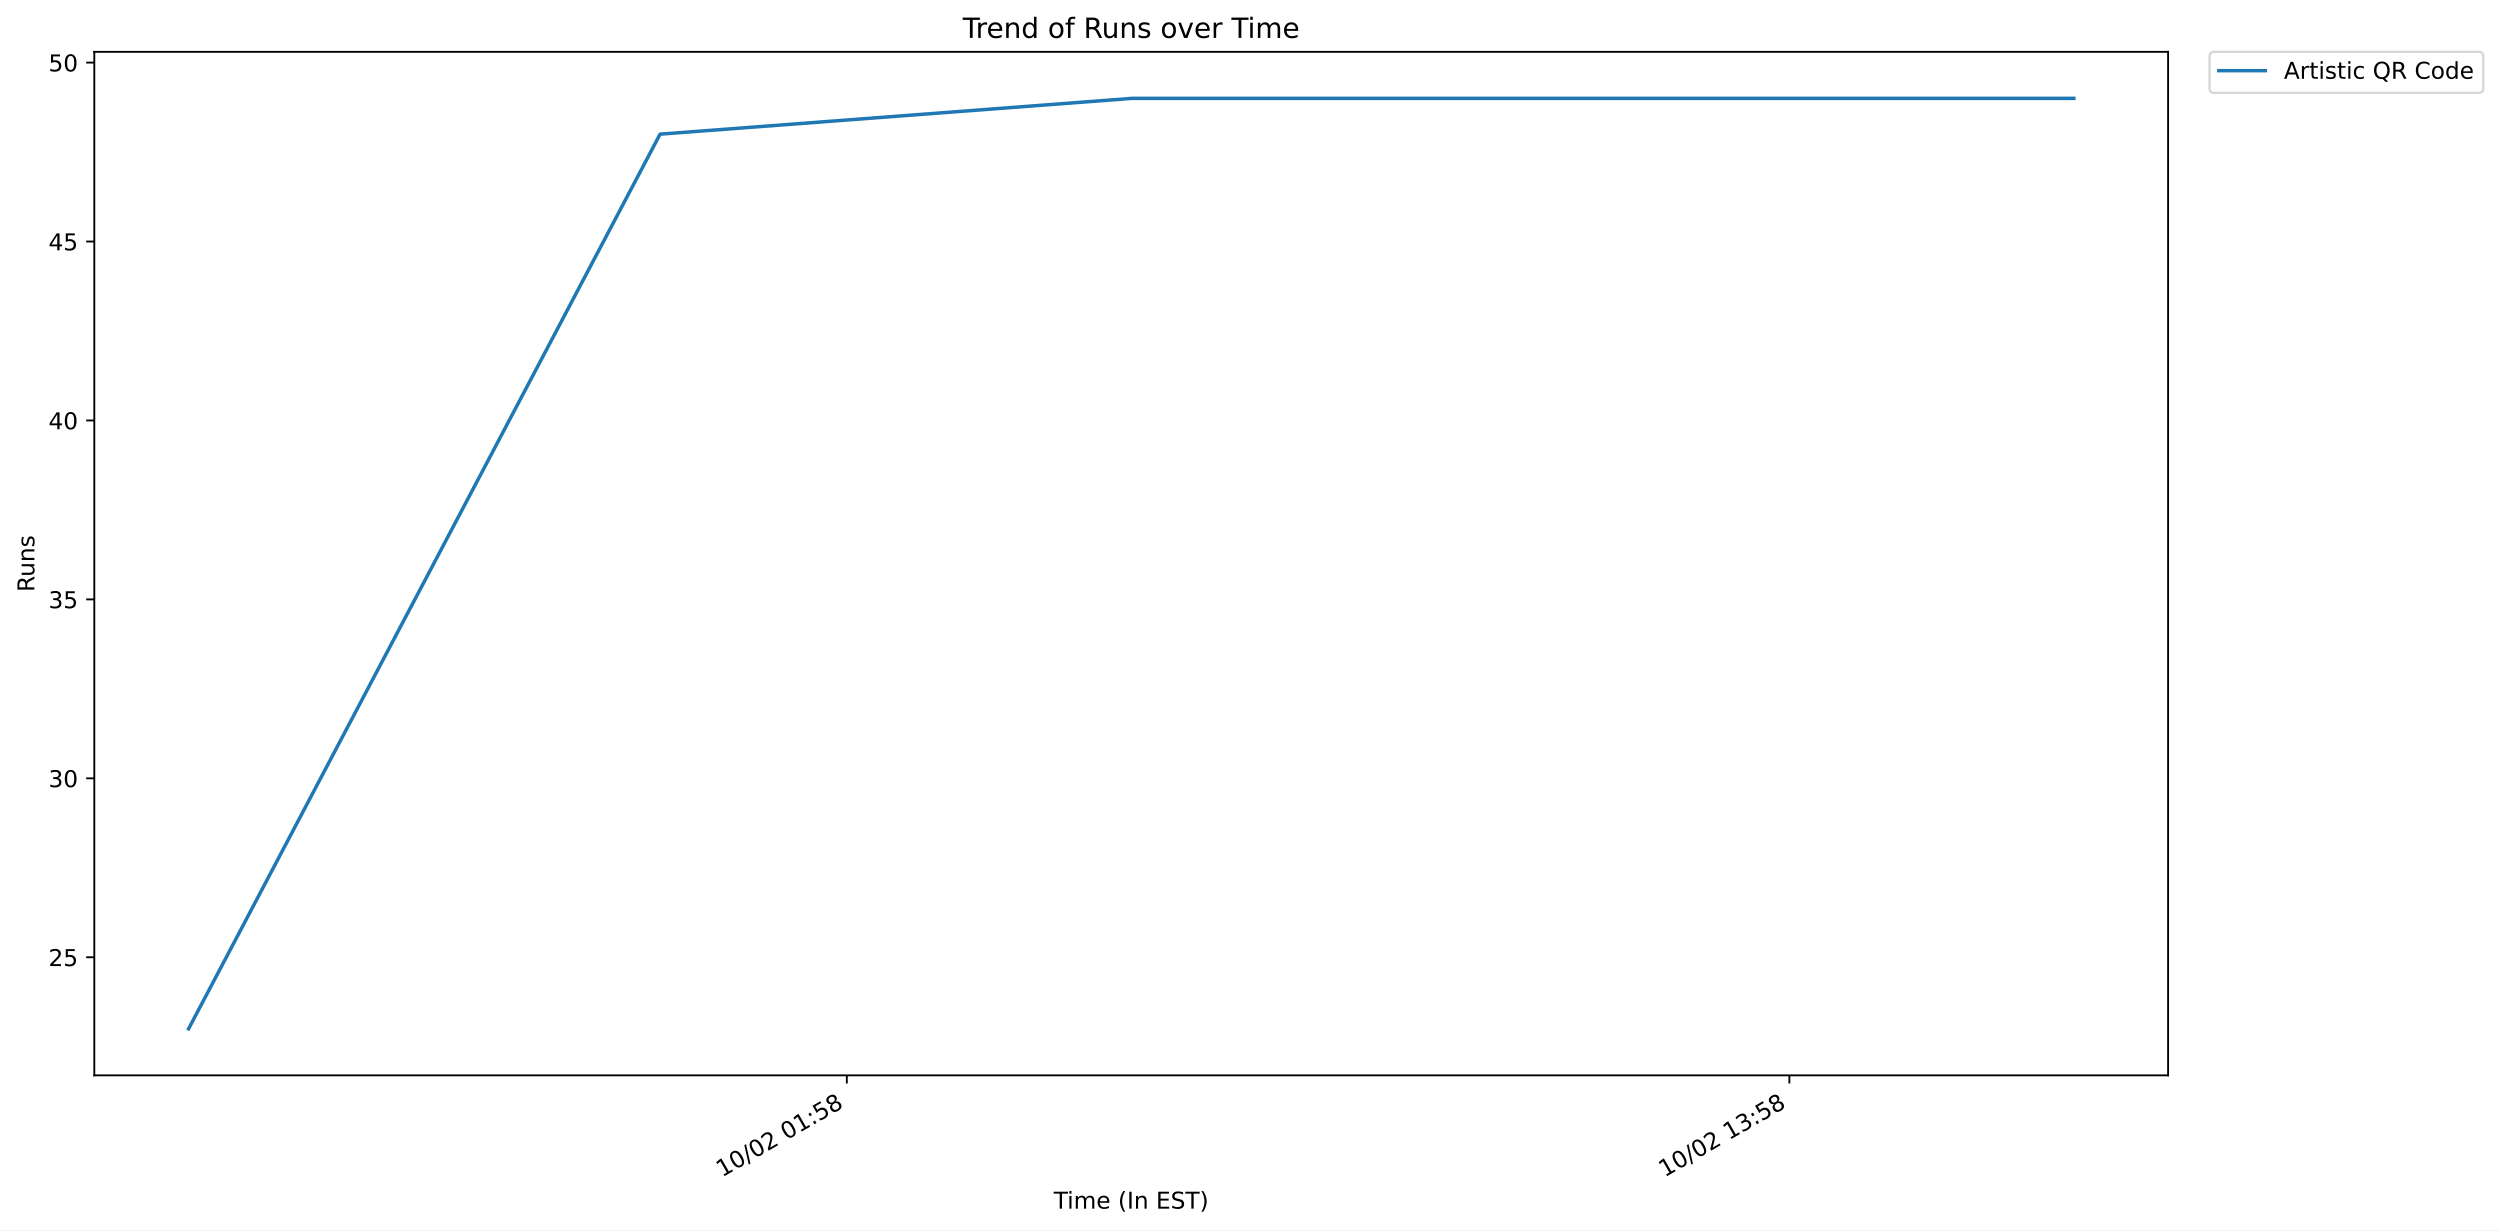
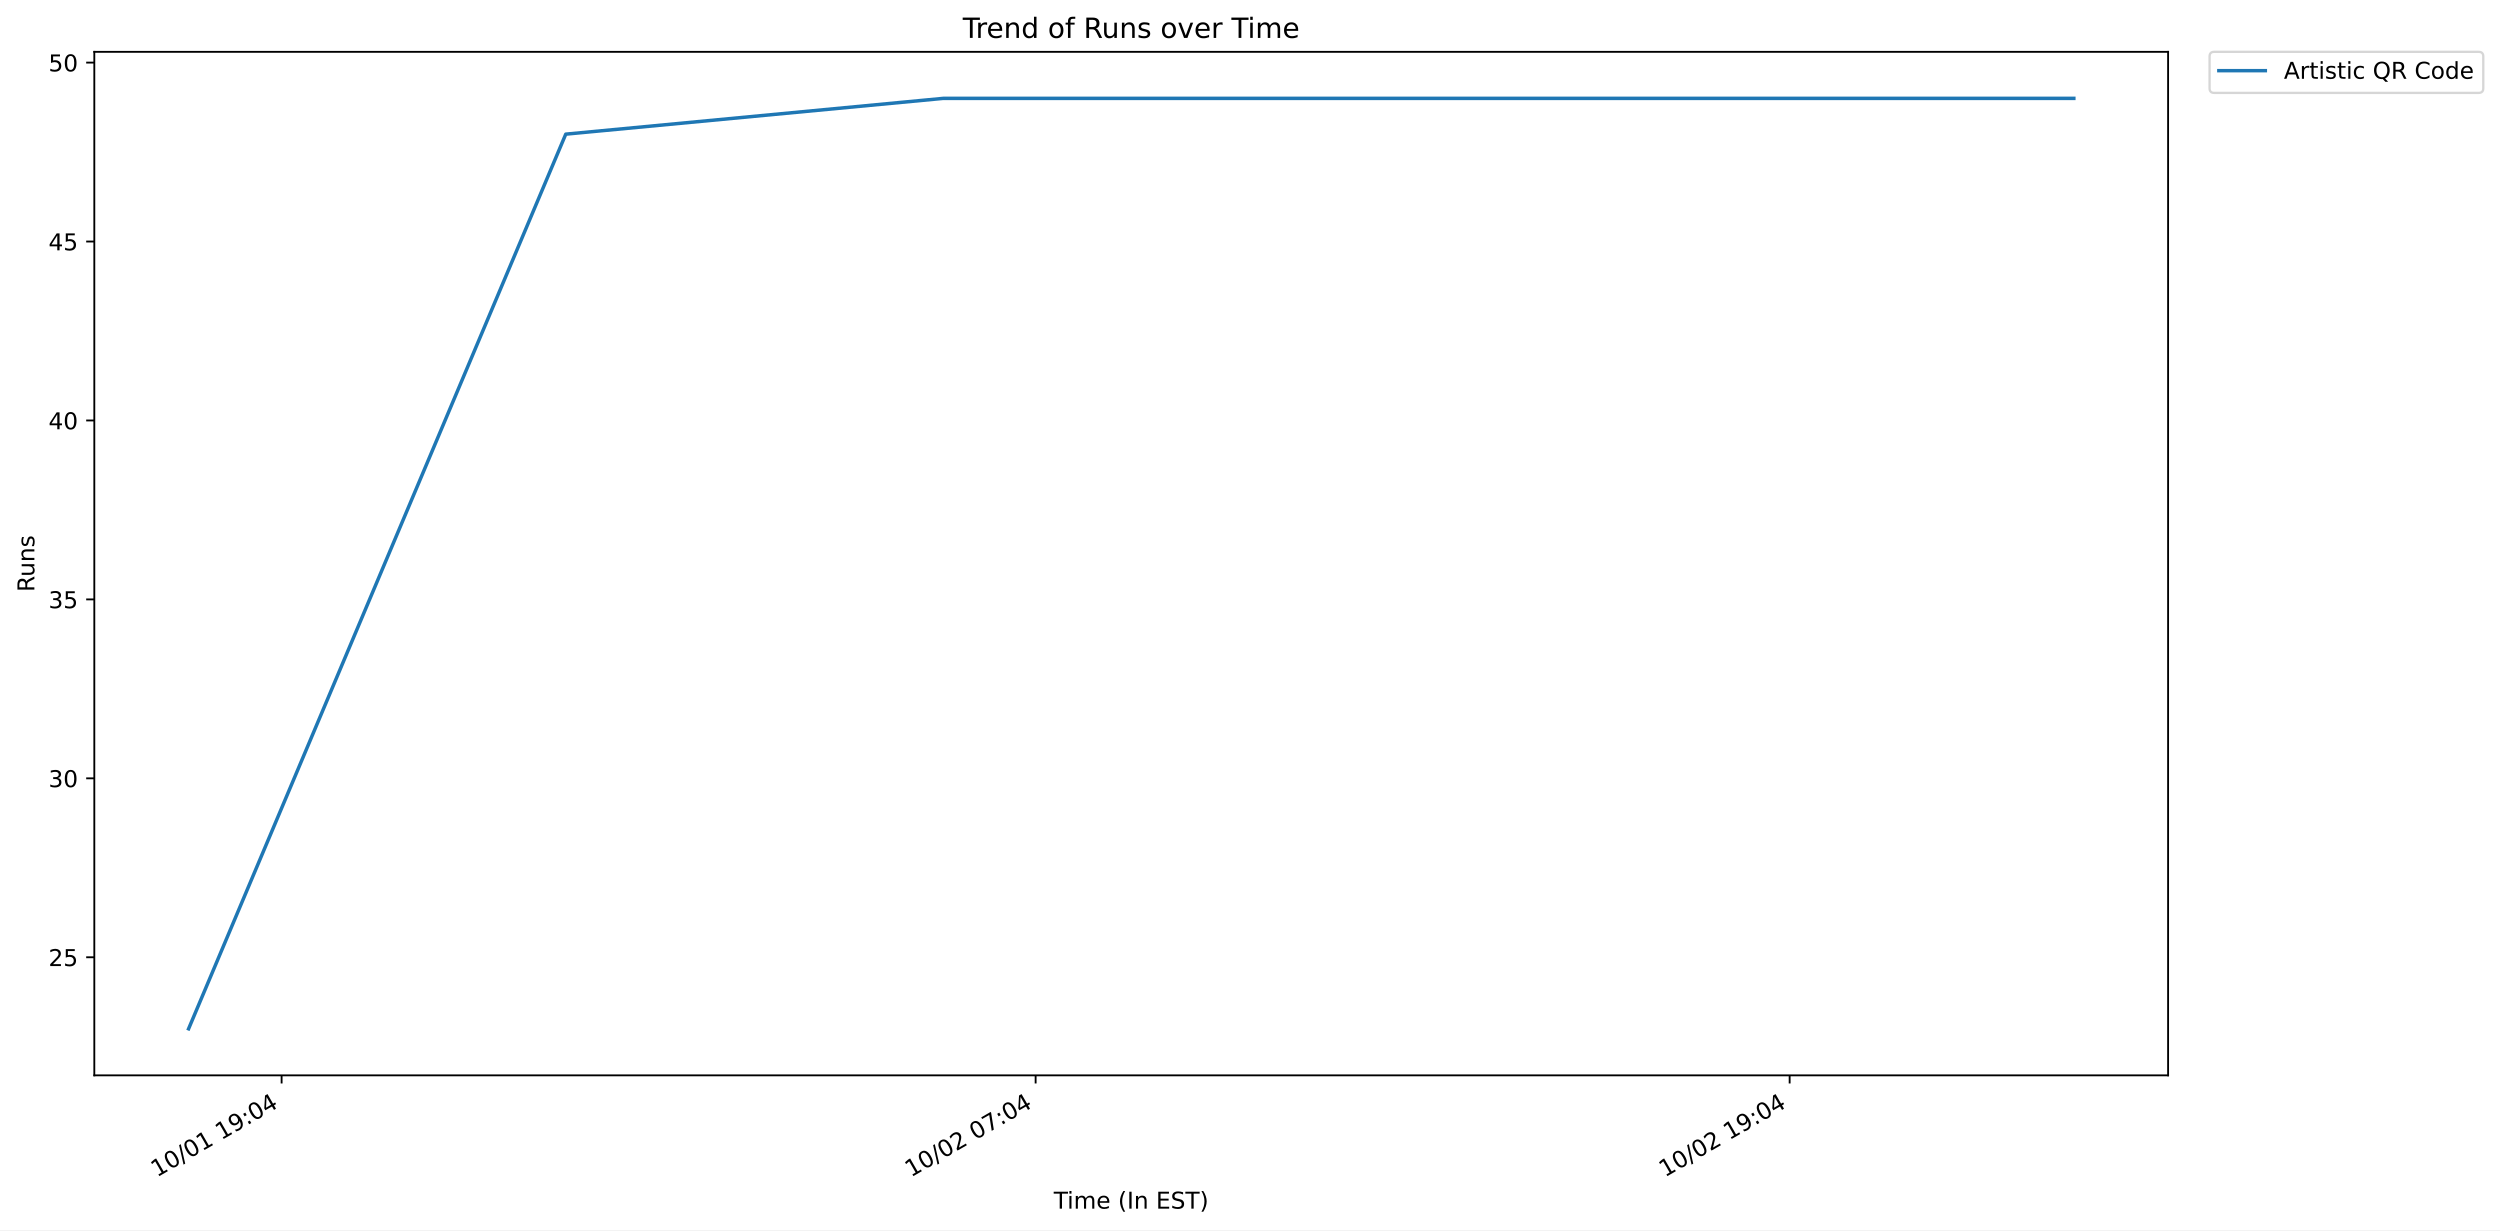
<svg xmlns="http://www.w3.org/2000/svg" xmlns:xlink="http://www.w3.org/1999/xlink" width="1076.295pt" height="529.626pt" viewBox="0 0 1076.295 529.626" version="1.1">
  <defs>
    <style type="text/css">*{stroke-linejoin: round; stroke-linecap: butt}</style>
  </defs>
  <g id="figure_1">
    <g id="patch_1">
      <path d="M 0 529.626  L 1076.295 529.626  L 1076.295 0  L 0 0  z " style="fill: #ffffff" />
    </g>
    <g id="axes_1">
      <g id="patch_2">
        <path d="M 40.603 462.958  L 933.403 462.958  L 933.403 22.318  L 40.603 22.318  z " style="fill: #ffffff" />
      </g>
      <g id="matplotlib.axis_1">
        <g id="xtick_1">
          <g id="line2d_1">
            <defs>
-               <path id="m3380615894" d="M 0 0  L 0 3.5  " style="stroke: #000000; stroke-width: 0.8" />
-             </defs>
-             <g>
-               <use xlink:href="#m3380615894" x="364.577" y="462.958" style="stroke: #000000; stroke-width: 0.8" />
+               <path id="me366213491" d="M 0 0  L 0 3.5  " style="stroke: #000000; stroke-width: 0.8" />
+             </defs>
+             <g>
+               <use xlink:href="#me366213491" x="121.24" y="462.958" style="stroke: #000000; stroke-width: 0.8" />
            </g>
          </g>
          <g id="text_1">
-             <g transform="translate(310.8691 506.9464) rotate(-30) scale(0.1 -0.1)">
+             <g transform="translate(67.532 506.9464) rotate(-30) scale(0.1 -0.1)">
              <defs>
                <path id="DejaVuSans-31" d="M 794 531  L 1825 531  L 1825 4091  L 703 3866  L 703 4441  L 1819 4666  L 2450 4666  L 2450 531  L 3481 531  L 3481 0  L 794 0  L 794 531  z " transform="scale(0.015625)" />
                <path id="DejaVuSans-30" d="M 2034 4250  Q 1547 4250 1301 3770  Q 1056 3291 1056 2328  Q 1056 1369 1301 889  Q 1547 409 2034 409  Q 2525 409 2770 889  Q 3016 1369 3016 2328  Q 3016 3291 2770 3770  Q 2525 4250 2034 4250  z M 2034 4750  Q 2819 4750 3233 4129  Q 3647 3509 3647 2328  Q 3647 1150 3233 529  Q 2819 -91 2034 -91  Q 1250 -91 836 529  Q 422 1150 422 2328  Q 422 3509 836 4129  Q 1250 4750 2034 4750  z " transform="scale(0.015625)" />
                <path id="DejaVuSans-2f" d="M 1625 4666  L 2156 4666  L 531 -594  L 0 -594  L 1625 4666  z " transform="scale(0.015625)" />
+                 <path id="DejaVuSans-20" transform="scale(0.015625)" />
+                 <path id="DejaVuSans-39" d="M 703 97  L 703 672  Q 941 559 1184 500  Q 1428 441 1663 441  Q 2288 441 2617 861  Q 2947 1281 2994 2138  Q 2813 1869 2534 1725  Q 2256 1581 1919 1581  Q 1219 1581 811 2004  Q 403 2428 403 3163  Q 403 3881 828 4315  Q 1253 4750 1959 4750  Q 2769 4750 3195 4129  Q 3622 3509 3622 2328  Q 3622 1225 3098 567  Q 2575 -91 1691 -91  Q 1453 -91 1209 -44  Q 966 3 703 97  z M 1959 2075  Q 2384 2075 2632 2365  Q 2881 2656 2881 3163  Q 2881 3666 2632 3958  Q 2384 4250 1959 4250  Q 1534 4250 1286 3958  Q 1038 3666 1038 3163  Q 1038 2656 1286 2365  Q 1534 2075 1959 2075  z " transform="scale(0.015625)" />
+                 <path id="DejaVuSans-3a" d="M 750 794  L 1409 794  L 1409 0  L 750 0  L 750 794  z M 750 3309  L 1409 3309  L 1409 2516  L 750 2516  L 750 3309  z " transform="scale(0.015625)" />
+                 <path id="DejaVuSans-34" d="M 2419 4116  L 825 1625  L 2419 1625  L 2419 4116  z M 2253 4666  L 3047 4666  L 3047 1625  L 3713 1625  L 3713 1100  L 3047 1100  L 3047 0  L 2419 0  L 2419 1100  L 313 1100  L 313 1709  L 2253 4666  z " transform="scale(0.015625)" />
+               </defs>
+               <use xlink:href="#DejaVuSans-31" />
+               <use xlink:href="#DejaVuSans-30" x="63.623" />
+               <use xlink:href="#DejaVuSans-2f" x="127.246" />
+               <use xlink:href="#DejaVuSans-30" x="160.938" />
+               <use xlink:href="#DejaVuSans-31" x="224.561" />
+               <use xlink:href="#DejaVuSans-20" x="288.184" />
+               <use xlink:href="#DejaVuSans-31" x="319.971" />
+               <use xlink:href="#DejaVuSans-39" x="383.594" />
+               <use xlink:href="#DejaVuSans-3a" x="447.217" />
+               <use xlink:href="#DejaVuSans-30" x="480.908" />
+               <use xlink:href="#DejaVuSans-34" x="544.531" />
+             </g>
+           </g>
+         </g>
+         <g id="xtick_2">
+           <g id="line2d_2">
+             <g>
+               <use xlink:href="#me366213491" x="445.857" y="462.958" style="stroke: #000000; stroke-width: 0.8" />
+             </g>
+           </g>
+           <g id="text_2">
+             <g transform="translate(392.149 506.9464) rotate(-30) scale(0.1 -0.1)">
+               <defs>
                <path id="DejaVuSans-32" d="M 1228 531  L 3431 531  L 3431 0  L 469 0  L 469 531  Q 828 903 1448 1529  Q 2069 2156 2228 2338  Q 2531 2678 2651 2914  Q 2772 3150 2772 3378  Q 2772 3750 2511 3984  Q 2250 4219 1831 4219  Q 1534 4219 1204 4116  Q 875 4013 500 3803  L 500 4441  Q 881 4594 1212 4672  Q 1544 4750 1819 4750  Q 2544 4750 2975 4387  Q 3406 4025 3406 3419  Q 3406 3131 3298 2873  Q 3191 2616 2906 2266  Q 2828 2175 2409 1742  Q 1991 1309 1228 531  z " transform="scale(0.015625)" />
-                 <path id="DejaVuSans-20" transform="scale(0.015625)" />
-                 <path id="DejaVuSans-3a" d="M 750 794  L 1409 794  L 1409 0  L 750 0  L 750 794  z M 750 3309  L 1409 3309  L 1409 2516  L 750 2516  L 750 3309  z " transform="scale(0.015625)" />
-                 <path id="DejaVuSans-35" d="M 691 4666  L 3169 4666  L 3169 4134  L 1269 4134  L 1269 2991  Q 1406 3038 1543 3061  Q 1681 3084 1819 3084  Q 2600 3084 3056 2656  Q 3513 2228 3513 1497  Q 3513 744 3044 326  Q 2575 -91 1722 -91  Q 1428 -91 1123 -41  Q 819 9 494 109  L 494 744  Q 775 591 1075 516  Q 1375 441 1709 441  Q 2250 441 2565 725  Q 2881 1009 2881 1497  Q 2881 1984 2565 2268  Q 2250 2553 1709 2553  Q 1456 2553 1204 2497  Q 953 2441 691 2322  L 691 4666  z " transform="scale(0.015625)" />
-                 <path id="DejaVuSans-38" d="M 2034 2216  Q 1584 2216 1326 1975  Q 1069 1734 1069 1313  Q 1069 891 1326 650  Q 1584 409 2034 409  Q 2484 409 2743 651  Q 3003 894 3003 1313  Q 3003 1734 2745 1975  Q 2488 2216 2034 2216  z M 1403 2484  Q 997 2584 770 2862  Q 544 3141 544 3541  Q 544 4100 942 4425  Q 1341 4750 2034 4750  Q 2731 4750 3128 4425  Q 3525 4100 3525 3541  Q 3525 3141 3298 2862  Q 3072 2584 2669 2484  Q 3125 2378 3379 2068  Q 3634 1759 3634 1313  Q 3634 634 3220 271  Q 2806 -91 2034 -91  Q 1263 -91 848 271  Q 434 634 434 1313  Q 434 1759 690 2068  Q 947 2378 1403 2484  z M 1172 3481  Q 1172 3119 1398 2916  Q 1625 2713 2034 2713  Q 2441 2713 2670 2916  Q 2900 3119 2900 3481  Q 2900 3844 2670 4047  Q 2441 4250 2034 4250  Q 1625 4250 1398 4047  Q 1172 3844 1172 3481  z " transform="scale(0.015625)" />
+                 <path id="DejaVuSans-37" d="M 525 4666  L 3525 4666  L 3525 4397  L 1831 0  L 1172 0  L 2766 4134  L 525 4134  L 525 4666  z " transform="scale(0.015625)" />
              </defs>
              <use xlink:href="#DejaVuSans-31" />
              <use xlink:href="#DejaVuSans-30" x="63.623" />
              <use xlink:href="#DejaVuSans-2f" x="127.246" />
              <use xlink:href="#DejaVuSans-30" x="160.938" />
              <use xlink:href="#DejaVuSans-32" x="224.561" />
              <use xlink:href="#DejaVuSans-20" x="288.184" />
              <use xlink:href="#DejaVuSans-30" x="319.971" />
-               <use xlink:href="#DejaVuSans-31" x="383.594" />
+               <use xlink:href="#DejaVuSans-37" x="383.594" />
              <use xlink:href="#DejaVuSans-3a" x="447.217" />
-               <use xlink:href="#DejaVuSans-35" x="480.908" />
-               <use xlink:href="#DejaVuSans-38" x="544.531" />
-             </g>
-           </g>
-         </g>
-         <g id="xtick_2">
-           <g id="line2d_2">
-             <g>
-               <use xlink:href="#m3380615894" x="770.355" y="462.958" style="stroke: #000000; stroke-width: 0.8" />
-             </g>
-           </g>
-           <g id="text_2">
-             <g transform="translate(716.6474 506.9464) rotate(-30) scale(0.1 -0.1)">
-               <defs>
-                 <path id="DejaVuSans-33" d="M 2597 2516  Q 3050 2419 3304 2112  Q 3559 1806 3559 1356  Q 3559 666 3084 287  Q 2609 -91 1734 -91  Q 1441 -91 1130 -33  Q 819 25 488 141  L 488 750  Q 750 597 1062 519  Q 1375 441 1716 441  Q 2309 441 2620 675  Q 2931 909 2931 1356  Q 2931 1769 2642 2001  Q 2353 2234 1838 2234  L 1294 2234  L 1294 2753  L 1863 2753  Q 2328 2753 2575 2939  Q 2822 3125 2822 3475  Q 2822 3834 2567 4026  Q 2313 4219 1838 4219  Q 1578 4219 1281 4162  Q 984 4106 628 3988  L 628 4550  Q 988 4650 1302 4700  Q 1616 4750 1894 4750  Q 2613 4750 3031 4423  Q 3450 4097 3450 3541  Q 3450 3153 3228 2886  Q 3006 2619 2597 2516  z " transform="scale(0.015625)" />
-               </defs>
+               <use xlink:href="#DejaVuSans-30" x="480.908" />
+               <use xlink:href="#DejaVuSans-34" x="544.531" />
+             </g>
+           </g>
+         </g>
+         <g id="xtick_3">
+           <g id="line2d_3">
+             <g>
+               <use xlink:href="#me366213491" x="770.474" y="462.958" style="stroke: #000000; stroke-width: 0.8" />
+             </g>
+           </g>
+           <g id="text_3">
+             <g transform="translate(716.766 506.9464) rotate(-30) scale(0.1 -0.1)">
              <use xlink:href="#DejaVuSans-31" />
              <use xlink:href="#DejaVuSans-30" x="63.623" />
              <use xlink:href="#DejaVuSans-2f" x="127.246" />
              <use xlink:href="#DejaVuSans-30" x="160.938" />
              <use xlink:href="#DejaVuSans-32" x="224.561" />
              <use xlink:href="#DejaVuSans-20" x="288.184" />
              <use xlink:href="#DejaVuSans-31" x="319.971" />
-               <use xlink:href="#DejaVuSans-33" x="383.594" />
+               <use xlink:href="#DejaVuSans-39" x="383.594" />
              <use xlink:href="#DejaVuSans-3a" x="447.217" />
-               <use xlink:href="#DejaVuSans-35" x="480.908" />
-               <use xlink:href="#DejaVuSans-38" x="544.531" />
-             </g>
-           </g>
-         </g>
-         <g id="text_3">
+               <use xlink:href="#DejaVuSans-30" x="480.908" />
+               <use xlink:href="#DejaVuSans-34" x="544.531" />
+             </g>
+           </g>
+         </g>
+         <g id="text_4">
          <g transform="translate(453.6586 520.3459) scale(0.1 -0.1)">
            <defs>
              <path id="DejaVuSans-54" d="M -19 4666  L 3928 4666  L 3928 4134  L 2272 4134  L 2272 0  L 1638 0  L 1638 4134  L -19 4134  L -19 4666  z " transform="scale(0.015625)" />
              <path id="DejaVuSans-69" d="M 603 3500  L 1178 3500  L 1178 0  L 603 0  L 603 3500  z M 603 4863  L 1178 4863  L 1178 4134  L 603 4134  L 603 4863  z " transform="scale(0.015625)" />
              <path id="DejaVuSans-6d" d="M 3328 2828  Q 3544 3216 3844 3400  Q 4144 3584 4550 3584  Q 5097 3584 5394 3201  Q 5691 2819 5691 2113  L 5691 0  L 5113 0  L 5113 2094  Q 5113 2597 4934 2840  Q 4756 3084 4391 3084  Q 3944 3084 3684 2787  Q 3425 2491 3425 1978  L 3425 0  L 2847 0  L 2847 2094  Q 2847 2600 2669 2842  Q 2491 3084 2119 3084  Q 1678 3084 1418 2786  Q 1159 2488 1159 1978  L 1159 0  L 581 0  L 581 3500  L 1159 3500  L 1159 2956  Q 1356 3278 1631 3431  Q 1906 3584 2284 3584  Q 2666 3584 2933 3390  Q 3200 3197 3328 2828  z " transform="scale(0.015625)" />
              <path id="DejaVuSans-65" d="M 3597 1894  L 3597 1613  L 953 1613  Q 991 1019 1311 708  Q 1631 397 2203 397  Q 2534 397 2845 478  Q 3156 559 3463 722  L 3463 178  Q 3153 47 2828 -22  Q 2503 -91 2169 -91  Q 1331 -91 842 396  Q 353 884 353 1716  Q 353 2575 817 3079  Q 1281 3584 2069 3584  Q 2775 3584 3186 3129  Q 3597 2675 3597 1894  z M 3022 2063  Q 3016 2534 2758 2815  Q 2500 3097 2075 3097  Q 1594 3097 1305 2825  Q 1016 2553 972 2059  L 3022 2063  z " transform="scale(0.015625)" />
              <path id="DejaVuSans-28" d="M 1984 4856  Q 1566 4138 1362 3434  Q 1159 2731 1159 2009  Q 1159 1288 1364 580  Q 1569 -128 1984 -844  L 1484 -844  Q 1016 -109 783 600  Q 550 1309 550 2009  Q 550 2706 781 3412  Q 1013 4119 1484 4856  L 1984 4856  z " transform="scale(0.015625)" />
              <path id="DejaVuSans-49" d="M 628 4666  L 1259 4666  L 1259 0  L 628 0  L 628 4666  z " transform="scale(0.015625)" />
              <path id="DejaVuSans-6e" d="M 3513 2113  L 3513 0  L 2938 0  L 2938 2094  Q 2938 2591 2744 2837  Q 2550 3084 2163 3084  Q 1697 3084 1428 2787  Q 1159 2491 1159 1978  L 1159 0  L 581 0  L 581 3500  L 1159 3500  L 1159 2956  Q 1366 3272 1645 3428  Q 1925 3584 2291 3584  Q 2894 3584 3203 3211  Q 3513 2838 3513 2113  z " transform="scale(0.015625)" />
              <path id="DejaVuSans-45" d="M 628 4666  L 3578 4666  L 3578 4134  L 1259 4134  L 1259 2753  L 3481 2753  L 3481 2222  L 1259 2222  L 1259 531  L 3634 531  L 3634 0  L 628 0  L 628 4666  z " transform="scale(0.015625)" />
              <path id="DejaVuSans-53" d="M 3425 4513  L 3425 3897  Q 3066 4069 2747 4153  Q 2428 4238 2131 4238  Q 1616 4238 1336 4038  Q 1056 3838 1056 3469  Q 1056 3159 1242 3001  Q 1428 2844 1947 2747  L 2328 2669  Q 3034 2534 3370 2195  Q 3706 1856 3706 1288  Q 3706 609 3251 259  Q 2797 -91 1919 -91  Q 1588 -91 1214 -16  Q 841 59 441 206  L 441 856  Q 825 641 1194 531  Q 1563 422 1919 422  Q 2459 422 2753 634  Q 3047 847 3047 1241  Q 3047 1584 2836 1778  Q 2625 1972 2144 2069  L 1759 2144  Q 1053 2284 737 2584  Q 422 2884 422 3419  Q 422 4038 858 4394  Q 1294 4750 2059 4750  Q 2388 4750 2728 4690  Q 3069 4631 3425 4513  z " transform="scale(0.015625)" />
              <path id="DejaVuSans-29" d="M 513 4856  L 1013 4856  Q 1481 4119 1714 3412  Q 1947 2706 1947 2009  Q 1947 1309 1714 600  Q 1481 -109 1013 -844  L 513 -844  Q 928 -128 1133 580  Q 1338 1288 1338 2009  Q 1338 2731 1133 3434  Q 928 4138 513 4856  z " transform="scale(0.015625)" />
            </defs>
            <use xlink:href="#DejaVuSans-54" />
            <use xlink:href="#DejaVuSans-69" x="57.959" />
            <use xlink:href="#DejaVuSans-6d" x="85.742" />
            <use xlink:href="#DejaVuSans-65" x="183.154" />
            <use xlink:href="#DejaVuSans-20" x="244.678" />
            <use xlink:href="#DejaVuSans-28" x="276.465" />
            <use xlink:href="#DejaVuSans-49" x="315.479" />
            <use xlink:href="#DejaVuSans-6e" x="344.971" />
            <use xlink:href="#DejaVuSans-20" x="408.35" />
            <use xlink:href="#DejaVuSans-45" x="440.137" />
            <use xlink:href="#DejaVuSans-53" x="503.32" />
            <use xlink:href="#DejaVuSans-54" x="566.797" />
            <use xlink:href="#DejaVuSans-29" x="627.881" />
          </g>
        </g>
      </g>
      <g id="matplotlib.axis_2">
        <g id="ytick_1">
-           <g id="line2d_3">
-             <defs>
-               <path id="mafd9c76c49" d="M 0 0  L -3.5 0  " style="stroke: #000000; stroke-width: 0.8" />
-             </defs>
-             <g>
-               <use xlink:href="#mafd9c76c49" x="40.603" y="412.115" style="stroke: #000000; stroke-width: 0.8" />
-             </g>
-           </g>
-           <g id="text_4">
+           <g id="line2d_4">
+             <defs>
+               <path id="m76ed557c93" d="M 0 0  L -3.5 0  " style="stroke: #000000; stroke-width: 0.8" />
+             </defs>
+             <g>
+               <use xlink:href="#m76ed557c93" x="40.603" y="412.115" style="stroke: #000000; stroke-width: 0.8" />
+             </g>
+           </g>
+           <g id="text_5">
            <g transform="translate(20.87813 415.9143) scale(0.1 -0.1)">
+               <defs>
+                 <path id="DejaVuSans-35" d="M 691 4666  L 3169 4666  L 3169 4134  L 1269 4134  L 1269 2991  Q 1406 3038 1543 3061  Q 1681 3084 1819 3084  Q 2600 3084 3056 2656  Q 3513 2228 3513 1497  Q 3513 744 3044 326  Q 2575 -91 1722 -91  Q 1428 -91 1123 -41  Q 819 9 494 109  L 494 744  Q 775 591 1075 516  Q 1375 441 1709 441  Q 2250 441 2565 725  Q 2881 1009 2881 1497  Q 2881 1984 2565 2268  Q 2250 2553 1709 2553  Q 1456 2553 1204 2497  Q 953 2441 691 2322  L 691 4666  z " transform="scale(0.015625)" />
+               </defs>
              <use xlink:href="#DejaVuSans-32" />
              <use xlink:href="#DejaVuSans-35" x="63.623" />
            </g>
          </g>
        </g>
        <g id="ytick_2">
-           <g id="line2d_4">
-             <g>
-               <use xlink:href="#mafd9c76c49" x="40.603" y="335.08" style="stroke: #000000; stroke-width: 0.8" />
-             </g>
-           </g>
-           <g id="text_5">
+           <g id="line2d_5">
+             <g>
+               <use xlink:href="#m76ed557c93" x="40.603" y="335.08" style="stroke: #000000; stroke-width: 0.8" />
+             </g>
+           </g>
+           <g id="text_6">
            <g transform="translate(20.87813 338.8793) scale(0.1 -0.1)">
+               <defs>
+                 <path id="DejaVuSans-33" d="M 2597 2516  Q 3050 2419 3304 2112  Q 3559 1806 3559 1356  Q 3559 666 3084 287  Q 2609 -91 1734 -91  Q 1441 -91 1130 -33  Q 819 25 488 141  L 488 750  Q 750 597 1062 519  Q 1375 441 1716 441  Q 2309 441 2620 675  Q 2931 909 2931 1356  Q 2931 1769 2642 2001  Q 2353 2234 1838 2234  L 1294 2234  L 1294 2753  L 1863 2753  Q 2328 2753 2575 2939  Q 2822 3125 2822 3475  Q 2822 3834 2567 4026  Q 2313 4219 1838 4219  Q 1578 4219 1281 4162  Q 984 4106 628 3988  L 628 4550  Q 988 4650 1302 4700  Q 1616 4750 1894 4750  Q 2613 4750 3031 4423  Q 3450 4097 3450 3541  Q 3450 3153 3228 2886  Q 3006 2619 2597 2516  z " transform="scale(0.015625)" />
+               </defs>
              <use xlink:href="#DejaVuSans-33" />
              <use xlink:href="#DejaVuSans-30" x="63.623" />
            </g>
          </g>
        </g>
        <g id="ytick_3">
-           <g id="line2d_5">
-             <g>
-               <use xlink:href="#mafd9c76c49" x="40.603" y="258.045" style="stroke: #000000; stroke-width: 0.8" />
-             </g>
-           </g>
-           <g id="text_6">
+           <g id="line2d_6">
+             <g>
+               <use xlink:href="#m76ed557c93" x="40.603" y="258.045" style="stroke: #000000; stroke-width: 0.8" />
+             </g>
+           </g>
+           <g id="text_7">
            <g transform="translate(20.87813 261.8443) scale(0.1 -0.1)">
              <use xlink:href="#DejaVuSans-33" />
              <use xlink:href="#DejaVuSans-35" x="63.623" />
            </g>
          </g>
        </g>
        <g id="ytick_4">
-           <g id="line2d_6">
-             <g>
-               <use xlink:href="#mafd9c76c49" x="40.603" y="181.01" style="stroke: #000000; stroke-width: 0.8" />
-             </g>
-           </g>
-           <g id="text_7">
+           <g id="line2d_7">
+             <g>
+               <use xlink:href="#m76ed557c93" x="40.603" y="181.01" style="stroke: #000000; stroke-width: 0.8" />
+             </g>
+           </g>
+           <g id="text_8">
            <g transform="translate(20.87813 184.8094) scale(0.1 -0.1)">
-               <defs>
-                 <path id="DejaVuSans-34" d="M 2419 4116  L 825 1625  L 2419 1625  L 2419 4116  z M 2253 4666  L 3047 4666  L 3047 1625  L 3713 1625  L 3713 1100  L 3047 1100  L 3047 0  L 2419 0  L 2419 1100  L 313 1100  L 313 1709  L 2253 4666  z " transform="scale(0.015625)" />
-               </defs>
              <use xlink:href="#DejaVuSans-34" />
              <use xlink:href="#DejaVuSans-30" x="63.623" />
            </g>
          </g>
        </g>
        <g id="ytick_5">
-           <g id="line2d_7">
-             <g>
-               <use xlink:href="#mafd9c76c49" x="40.603" y="103.975" style="stroke: #000000; stroke-width: 0.8" />
-             </g>
-           </g>
-           <g id="text_8">
+           <g id="line2d_8">
+             <g>
+               <use xlink:href="#m76ed557c93" x="40.603" y="103.975" style="stroke: #000000; stroke-width: 0.8" />
+             </g>
+           </g>
+           <g id="text_9">
            <g transform="translate(20.87813 107.7744) scale(0.1 -0.1)">
              <use xlink:href="#DejaVuSans-34" />
              <use xlink:href="#DejaVuSans-35" x="63.623" />
            </g>
          </g>
        </g>
        <g id="ytick_6">
-           <g id="line2d_8">
-             <g>
-               <use xlink:href="#mafd9c76c49" x="40.603" y="26.94" style="stroke: #000000; stroke-width: 0.8" />
-             </g>
-           </g>
-           <g id="text_9">
+           <g id="line2d_9">
+             <g>
+               <use xlink:href="#m76ed557c93" x="40.603" y="26.94" style="stroke: #000000; stroke-width: 0.8" />
+             </g>
+           </g>
+           <g id="text_10">
            <g transform="translate(20.87813 30.73944) scale(0.1 -0.1)">
              <use xlink:href="#DejaVuSans-35" />
              <use xlink:href="#DejaVuSans-30" x="63.623" />
            </g>
          </g>
        </g>
-         <g id="text_10">
+         <g id="text_11">
          <g transform="translate(14.79844 254.8295) rotate(-90) scale(0.1 -0.1)">
            <defs>
              <path id="DejaVuSans-52" d="M 2841 2188  Q 3044 2119 3236 1894  Q 3428 1669 3622 1275  L 4263 0  L 3584 0  L 2988 1197  Q 2756 1666 2539 1819  Q 2322 1972 1947 1972  L 1259 1972  L 1259 0  L 628 0  L 628 4666  L 2053 4666  Q 2853 4666 3247 4331  Q 3641 3997 3641 3322  Q 3641 2881 3436 2590  Q 3231 2300 2841 2188  z M 1259 4147  L 1259 2491  L 2053 2491  Q 2509 2491 2742 2702  Q 2975 2913 2975 3322  Q 2975 3731 2742 3939  Q 2509 4147 2053 4147  L 1259 4147  z " transform="scale(0.015625)" />
              <path id="DejaVuSans-75" d="M 544 1381  L 544 3500  L 1119 3500  L 1119 1403  Q 1119 906 1312 657  Q 1506 409 1894 409  Q 2359 409 2629 706  Q 2900 1003 2900 1516  L 2900 3500  L 3475 3500  L 3475 0  L 2900 0  L 2900 538  Q 2691 219 2414 64  Q 2138 -91 1772 -91  Q 1169 -91 856 284  Q 544 659 544 1381  z M 1991 3584  L 1991 3584  z " transform="scale(0.015625)" />
              <path id="DejaVuSans-73" d="M 2834 3397  L 2834 2853  Q 2591 2978 2328 3040  Q 2066 3103 1784 3103  Q 1356 3103 1142 2972  Q 928 2841 928 2578  Q 928 2378 1081 2264  Q 1234 2150 1697 2047  L 1894 2003  Q 2506 1872 2764 1633  Q 3022 1394 3022 966  Q 3022 478 2636 193  Q 2250 -91 1575 -91  Q 1294 -91 989 -36  Q 684 19 347 128  L 347 722  Q 666 556 975 473  Q 1284 391 1588 391  Q 1994 391 2212 530  Q 2431 669 2431 922  Q 2431 1156 2273 1281  Q 2116 1406 1581 1522  L 1381 1569  Q 847 1681 609 1914  Q 372 2147 372 2553  Q 372 3047 722 3315  Q 1072 3584 1716 3584  Q 2034 3584 2315 3537  Q 2597 3491 2834 3397  z " transform="scale(0.015625)" />
            </defs>
            <use xlink:href="#DejaVuSans-52" />
            <use xlink:href="#DejaVuSans-75" x="64.982" />
            <use xlink:href="#DejaVuSans-6e" x="128.361" />
            <use xlink:href="#DejaVuSans-73" x="191.74" />
          </g>
        </g>
      </g>
-       <g id="line2d_9">
-         <path d="M 81.185 442.929  L 284.172 57.754  L 487.345 42.347  L 691.482 42.347  L 892.821 42.347  " clip-path="url(#p8973cdebb8)" style="fill: none; stroke: #1f77b4; stroke-width: 1.5; stroke-linecap: square" />
+       <g id="line2d_10">
+         <path d="M 81.185 442.929  L 243.572 57.754  L 406.108 42.347  L 569.414 42.347  L 730.483 42.347  L 892.821 42.347  " clip-path="url(#p685b3c3fdf)" style="fill: none; stroke: #1f77b4; stroke-width: 1.5; stroke-linecap: square" />
      </g>
      <g id="patch_3">
        <path d="M 40.603 462.958  L 40.603 22.318  " style="fill: none; stroke: #000000; stroke-width: 0.8; stroke-linejoin: miter; stroke-linecap: square" />
      </g>
      <g id="patch_4">
        <path d="M 933.403 462.958  L 933.403 22.318  " style="fill: none; stroke: #000000; stroke-width: 0.8; stroke-linejoin: miter; stroke-linecap: square" />
      </g>
      <g id="patch_5">
        <path d="M 40.603 462.958  L 933.403 462.958  " style="fill: none; stroke: #000000; stroke-width: 0.8; stroke-linejoin: miter; stroke-linecap: square" />
      </g>
      <g id="patch_6">
        <path d="M 40.603 22.318  L 933.403 22.318  " style="fill: none; stroke: #000000; stroke-width: 0.8; stroke-linejoin: miter; stroke-linecap: square" />
      </g>
-       <g id="text_11">
+       <g id="text_12">
        <g transform="translate(414.4866 16.31812) scale(0.12 -0.12)">
          <defs>
            <path id="DejaVuSans-72" d="M 2631 2963  Q 2534 3019 2420 3045  Q 2306 3072 2169 3072  Q 1681 3072 1420 2755  Q 1159 2438 1159 1844  L 1159 0  L 581 0  L 581 3500  L 1159 3500  L 1159 2956  Q 1341 3275 1631 3429  Q 1922 3584 2338 3584  Q 2397 3584 2469 3576  Q 2541 3569 2628 3553  L 2631 2963  z " transform="scale(0.015625)" />
            <path id="DejaVuSans-64" d="M 2906 2969  L 2906 4863  L 3481 4863  L 3481 0  L 2906 0  L 2906 525  Q 2725 213 2448 61  Q 2172 -91 1784 -91  Q 1150 -91 751 415  Q 353 922 353 1747  Q 353 2572 751 3078  Q 1150 3584 1784 3584  Q 2172 3584 2448 3432  Q 2725 3281 2906 2969  z M 947 1747  Q 947 1113 1208 752  Q 1469 391 1925 391  Q 2381 391 2643 752  Q 2906 1113 2906 1747  Q 2906 2381 2643 2742  Q 2381 3103 1925 3103  Q 1469 3103 1208 2742  Q 947 2381 947 1747  z " transform="scale(0.015625)" />
            <path id="DejaVuSans-6f" d="M 1959 3097  Q 1497 3097 1228 2736  Q 959 2375 959 1747  Q 959 1119 1226 758  Q 1494 397 1959 397  Q 2419 397 2687 759  Q 2956 1122 2956 1747  Q 2956 2369 2687 2733  Q 2419 3097 1959 3097  z M 1959 3584  Q 2709 3584 3137 3096  Q 3566 2609 3566 1747  Q 3566 888 3137 398  Q 2709 -91 1959 -91  Q 1206 -91 779 398  Q 353 888 353 1747  Q 353 2609 779 3096  Q 1206 3584 1959 3584  z " transform="scale(0.015625)" />
            <path id="DejaVuSans-66" d="M 2375 4863  L 2375 4384  L 1825 4384  Q 1516 4384 1395 4259  Q 1275 4134 1275 3809  L 1275 3500  L 2222 3500  L 2222 3053  L 1275 3053  L 1275 0  L 697 0  L 697 3053  L 147 3053  L 147 3500  L 697 3500  L 697 3744  Q 697 4328 969 4595  Q 1241 4863 1831 4863  L 2375 4863  z " transform="scale(0.015625)" />
            <path id="DejaVuSans-76" d="M 191 3500  L 800 3500  L 1894 563  L 2988 3500  L 3597 3500  L 2284 0  L 1503 0  L 191 3500  z " transform="scale(0.015625)" />
          </defs>
          <use xlink:href="#DejaVuSans-54" />
          <use xlink:href="#DejaVuSans-72" x="46.334" />
          <use xlink:href="#DejaVuSans-65" x="85.197" />
          <use xlink:href="#DejaVuSans-6e" x="146.721" />
          <use xlink:href="#DejaVuSans-64" x="210.1" />
          <use xlink:href="#DejaVuSans-20" x="273.576" />
          <use xlink:href="#DejaVuSans-6f" x="305.363" />
          <use xlink:href="#DejaVuSans-66" x="366.545" />
          <use xlink:href="#DejaVuSans-20" x="401.75" />
          <use xlink:href="#DejaVuSans-52" x="433.537" />
          <use xlink:href="#DejaVuSans-75" x="498.52" />
          <use xlink:href="#DejaVuSans-6e" x="561.898" />
          <use xlink:href="#DejaVuSans-73" x="625.277" />
          <use xlink:href="#DejaVuSans-20" x="677.377" />
          <use xlink:href="#DejaVuSans-6f" x="709.164" />
          <use xlink:href="#DejaVuSans-76" x="770.346" />
          <use xlink:href="#DejaVuSans-65" x="829.525" />
          <use xlink:href="#DejaVuSans-72" x="891.049" />
          <use xlink:href="#DejaVuSans-20" x="932.162" />
          <use xlink:href="#DejaVuSans-54" x="963.949" />
          <use xlink:href="#DejaVuSans-69" x="1021.908" />
          <use xlink:href="#DejaVuSans-6d" x="1049.691" />
          <use xlink:href="#DejaVuSans-65" x="1147.104" />
        </g>
      </g>
      <g id="legend_1">
        <g id="patch_7">
          <path d="M 953.259 39.996  L 1067.095 39.996  Q 1069.095 39.996 1069.095 37.996  L 1069.095 24.318  Q 1069.095 22.318 1067.095 22.318  L 953.259 22.318  Q 951.259 22.318 951.259 24.318  L 951.259 37.996  Q 951.259 39.996 953.259 39.996  z " style="fill: #ffffff; opacity: 0.8; stroke: #cccccc; stroke-linejoin: miter" />
        </g>
-         <g id="line2d_10">
+         <g id="line2d_11">
          <path d="M 955.259 30.417  L 965.259 30.417  L 975.259 30.417  " style="fill: none; stroke: #1f77b4; stroke-width: 1.5; stroke-linecap: square" />
        </g>
-         <g id="text_12">
+         <g id="text_13">
          <g transform="translate(983.2591 33.91656) scale(0.1 -0.1)">
            <defs>
              <path id="DejaVuSans-41" d="M 2188 4044  L 1331 1722  L 3047 1722  L 2188 4044  z M 1831 4666  L 2547 4666  L 4325 0  L 3669 0  L 3244 1197  L 1141 1197  L 716 0  L 50 0  L 1831 4666  z " transform="scale(0.015625)" />
              <path id="DejaVuSans-74" d="M 1172 4494  L 1172 3500  L 2356 3500  L 2356 3053  L 1172 3053  L 1172 1153  Q 1172 725 1289 603  Q 1406 481 1766 481  L 2356 481  L 2356 0  L 1766 0  Q 1100 0 847 248  Q 594 497 594 1153  L 594 3053  L 172 3053  L 172 3500  L 594 3500  L 594 4494  L 1172 4494  z " transform="scale(0.015625)" />
              <path id="DejaVuSans-63" d="M 3122 3366  L 3122 2828  Q 2878 2963 2633 3030  Q 2388 3097 2138 3097  Q 1578 3097 1268 2742  Q 959 2388 959 1747  Q 959 1106 1268 751  Q 1578 397 2138 397  Q 2388 397 2633 464  Q 2878 531 3122 666  L 3122 134  Q 2881 22 2623 -34  Q 2366 -91 2075 -91  Q 1284 -91 818 406  Q 353 903 353 1747  Q 353 2603 823 3093  Q 1294 3584 2113 3584  Q 2378 3584 2631 3529  Q 2884 3475 3122 3366  z " transform="scale(0.015625)" />
              <path id="DejaVuSans-51" d="M 2522 4238  Q 1834 4238 1429 3725  Q 1025 3213 1025 2328  Q 1025 1447 1429 934  Q 1834 422 2522 422  Q 3209 422 3611 934  Q 4013 1447 4013 2328  Q 4013 3213 3611 3725  Q 3209 4238 2522 4238  z M 3406 84  L 4238 -825  L 3475 -825  L 2784 -78  Q 2681 -84 2626 -87  Q 2572 -91 2522 -91  Q 1538 -91 948 567  Q 359 1225 359 2328  Q 359 3434 948 4092  Q 1538 4750 2522 4750  Q 3503 4750 4090 4092  Q 4678 3434 4678 2328  Q 4678 1516 4351 937  Q 4025 359 3406 84  z " transform="scale(0.015625)" />
              <path id="DejaVuSans-43" d="M 4122 4306  L 4122 3641  Q 3803 3938 3442 4084  Q 3081 4231 2675 4231  Q 1875 4231 1450 3742  Q 1025 3253 1025 2328  Q 1025 1406 1450 917  Q 1875 428 2675 428  Q 3081 428 3442 575  Q 3803 722 4122 1019  L 4122 359  Q 3791 134 3420 21  Q 3050 -91 2638 -91  Q 1578 -91 968 557  Q 359 1206 359 2328  Q 359 3453 968 4101  Q 1578 4750 2638 4750  Q 3056 4750 3426 4639  Q 3797 4528 4122 4306  z " transform="scale(0.015625)" />
            </defs>
            <use xlink:href="#DejaVuSans-41" />
            <use xlink:href="#DejaVuSans-72" x="68.408" />
            <use xlink:href="#DejaVuSans-74" x="109.521" />
            <use xlink:href="#DejaVuSans-69" x="148.73" />
            <use xlink:href="#DejaVuSans-73" x="176.514" />
            <use xlink:href="#DejaVuSans-74" x="228.613" />
            <use xlink:href="#DejaVuSans-69" x="267.822" />
            <use xlink:href="#DejaVuSans-63" x="295.605" />
            <use xlink:href="#DejaVuSans-20" x="350.586" />
            <use xlink:href="#DejaVuSans-51" x="382.373" />
            <use xlink:href="#DejaVuSans-52" x="461.084" />
            <use xlink:href="#DejaVuSans-20" x="530.566" />
            <use xlink:href="#DejaVuSans-43" x="562.354" />
            <use xlink:href="#DejaVuSans-6f" x="632.178" />
            <use xlink:href="#DejaVuSans-64" x="693.359" />
            <use xlink:href="#DejaVuSans-65" x="756.836" />
          </g>
        </g>
      </g>
    </g>
  </g>
  <defs>
-     <clipPath id="p8973cdebb8">
+     <clipPath id="p685b3c3fdf">
      <rect x="40.603" y="22.318" width="892.8" height="440.64" />
    </clipPath>
  </defs>
</svg>
